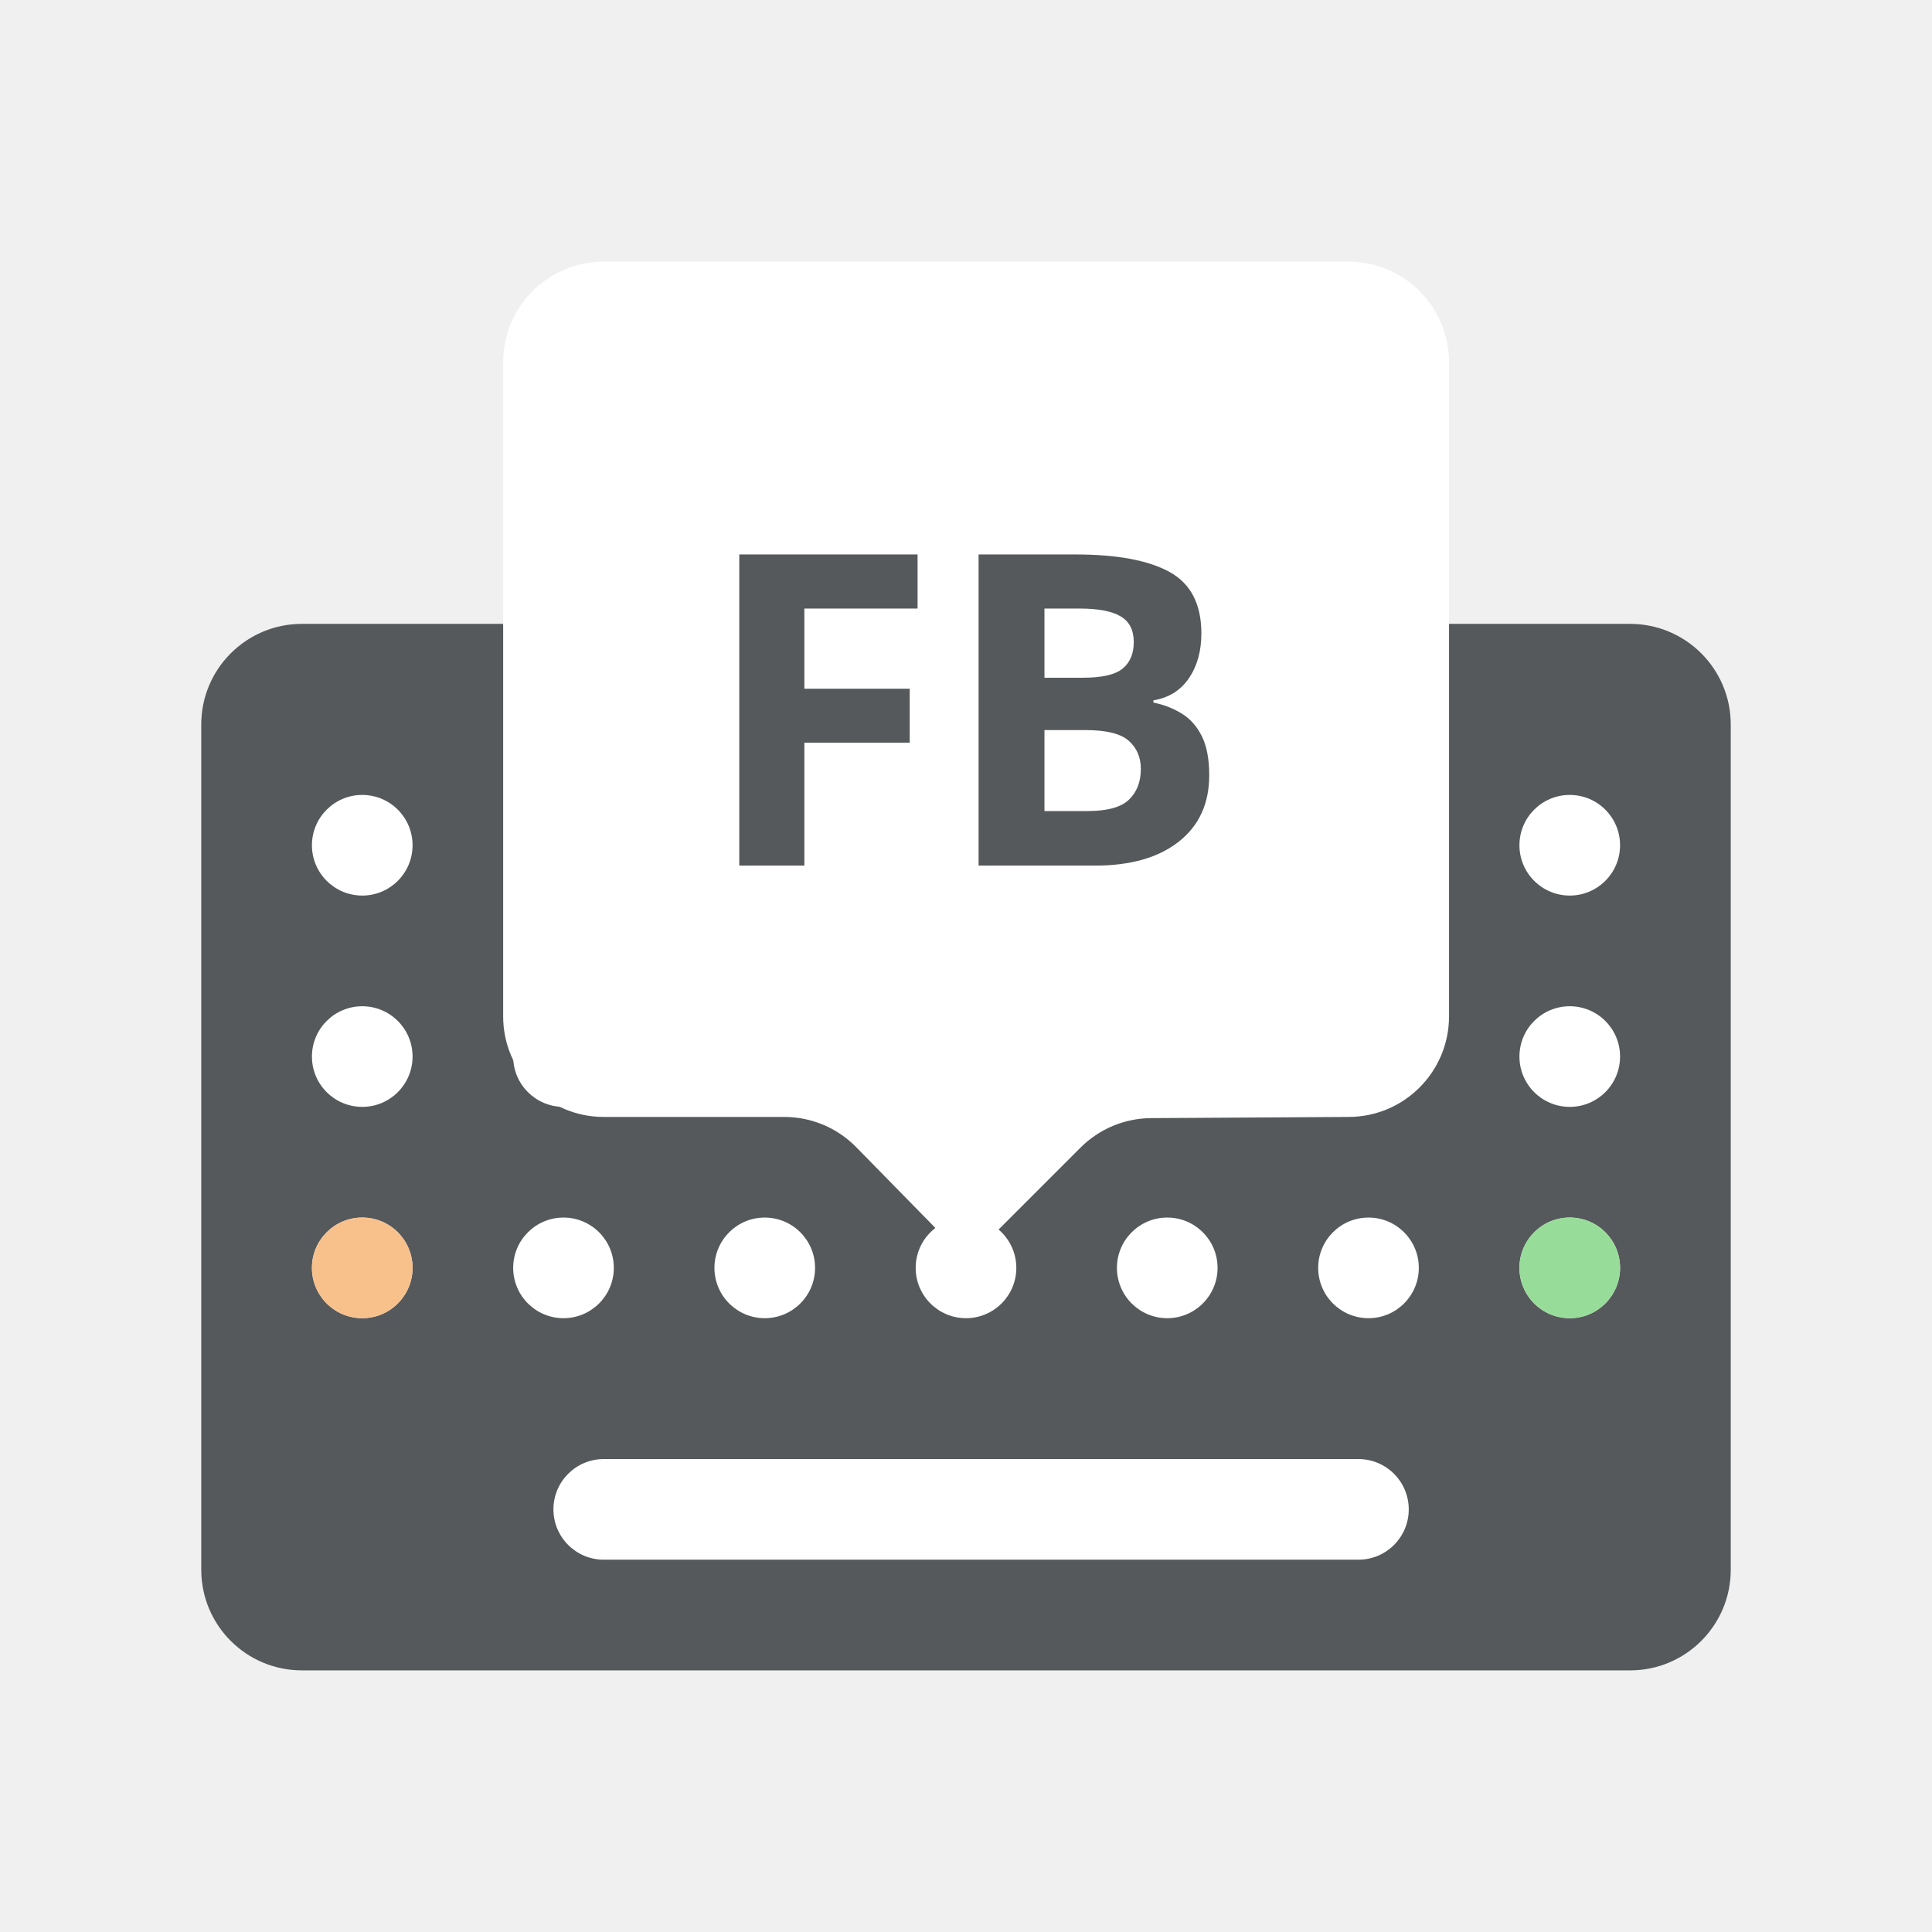
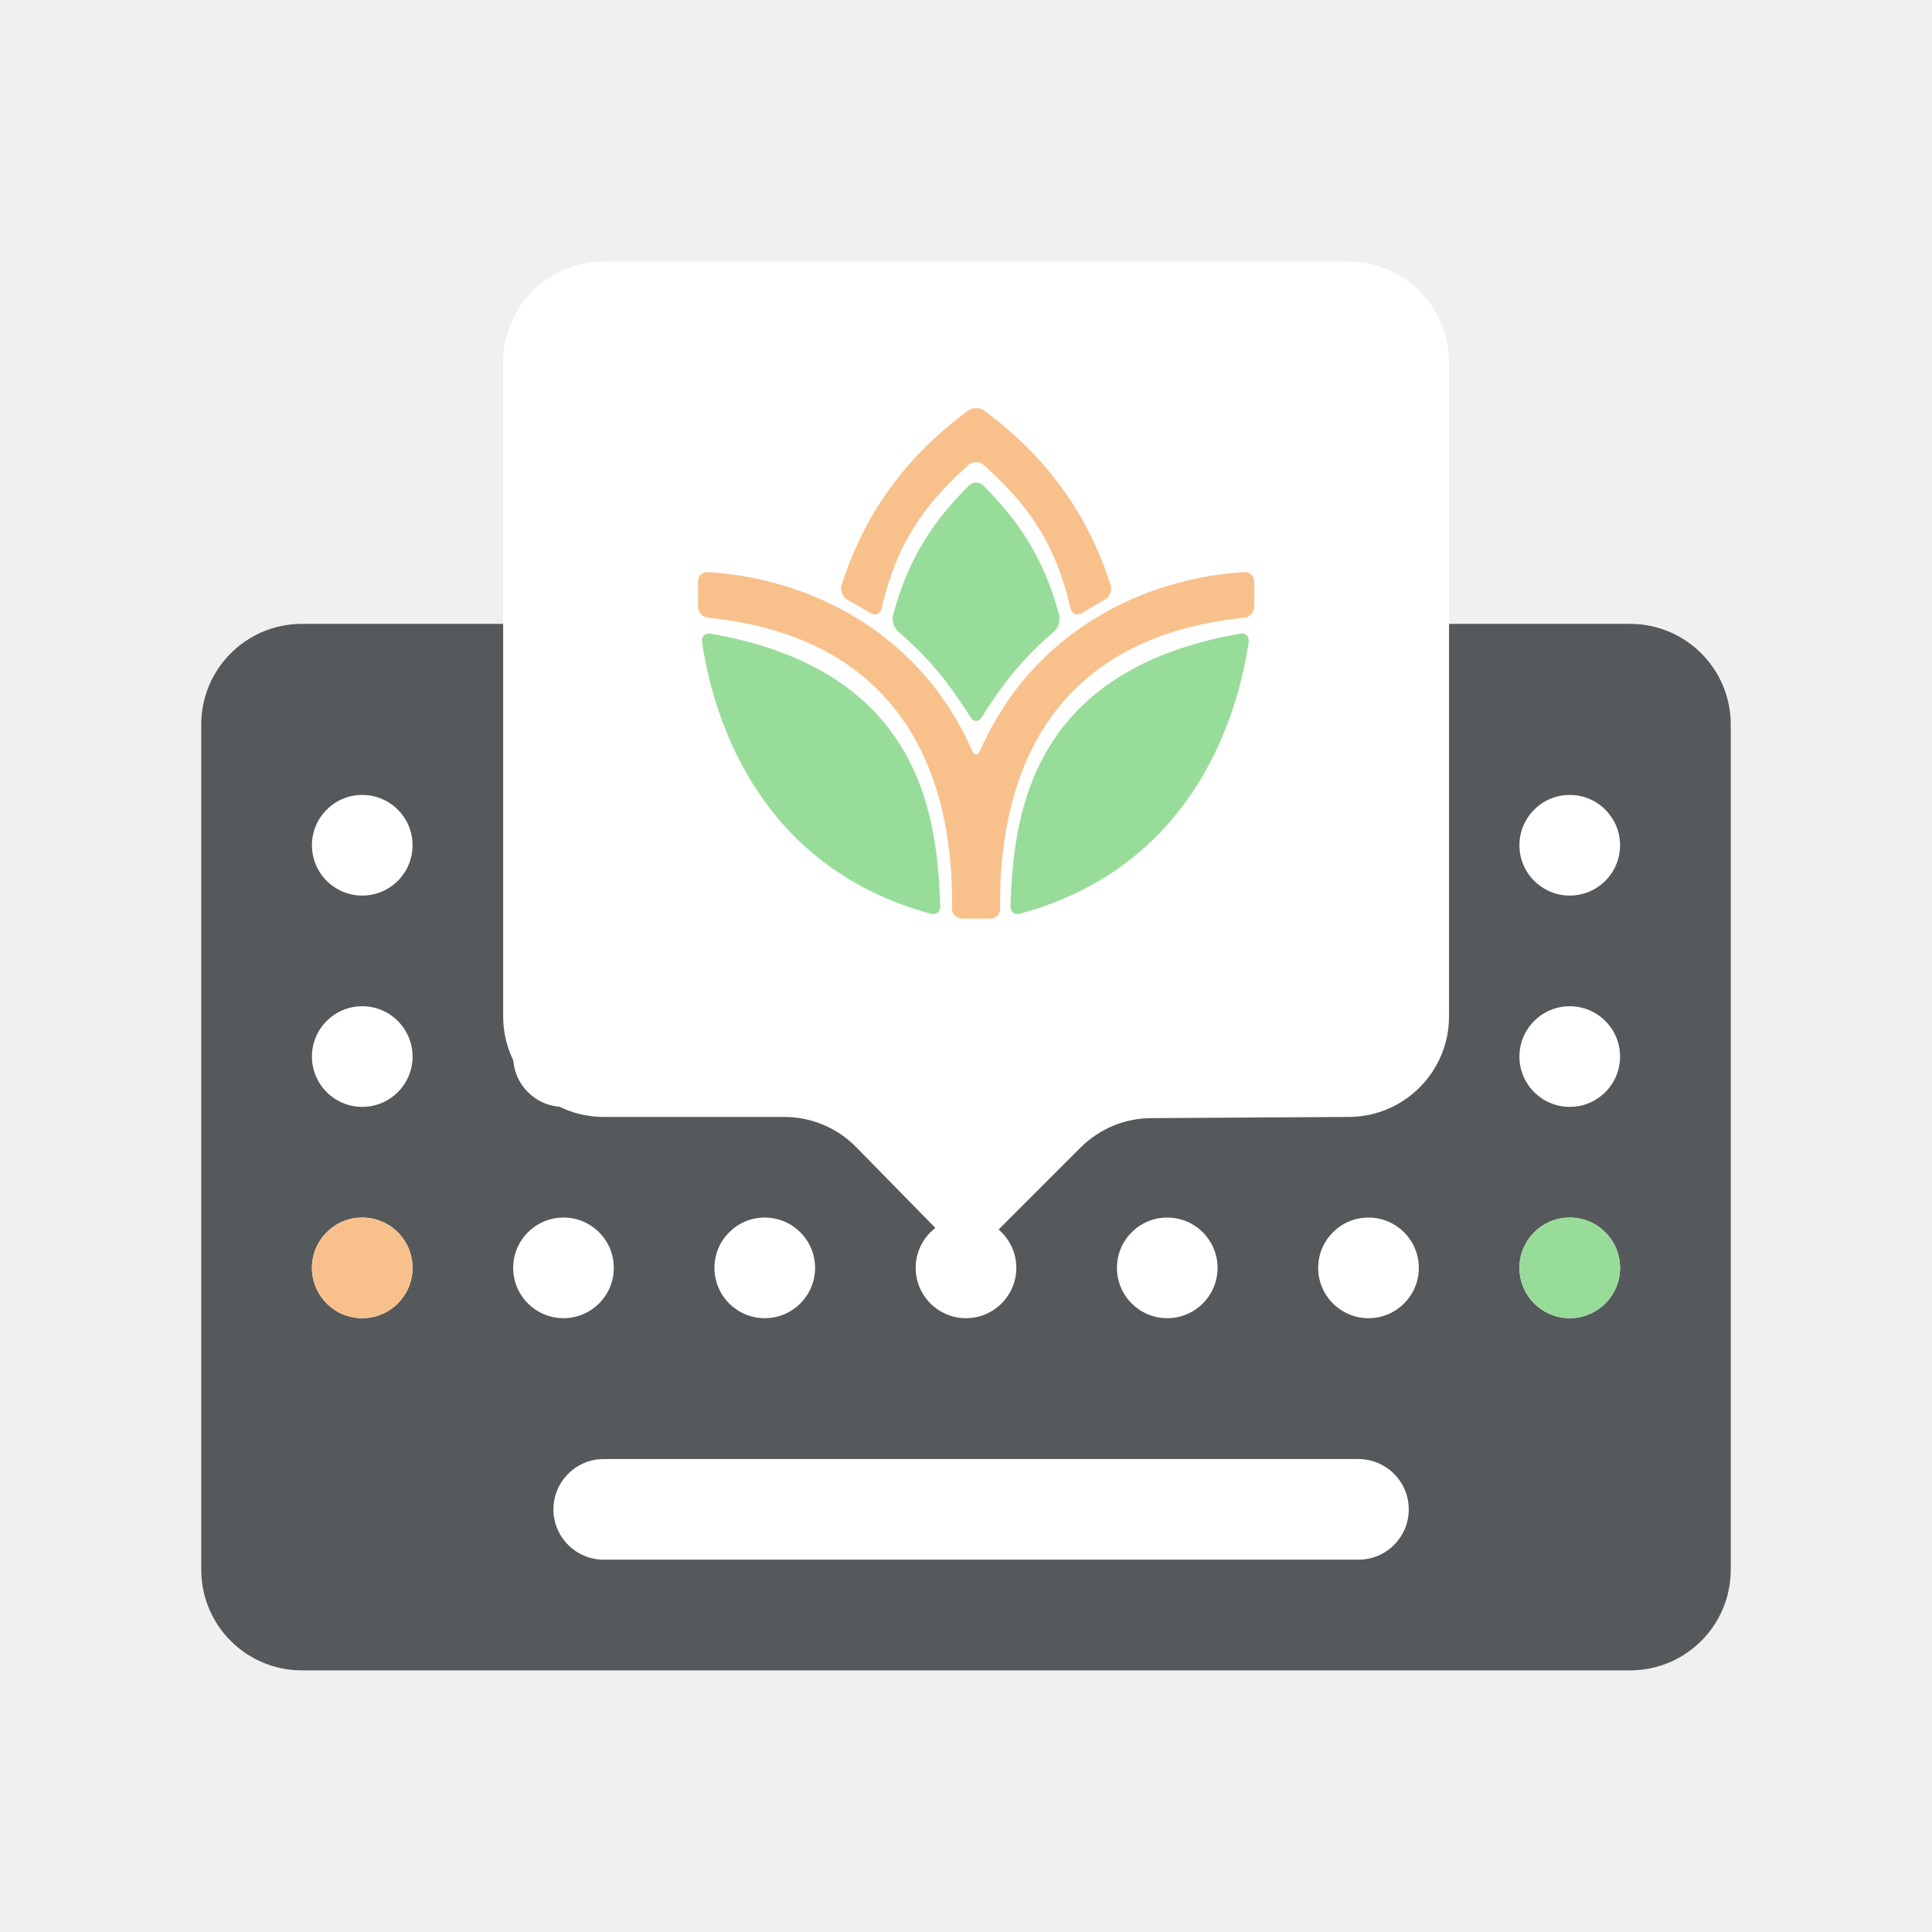
<svg xmlns="http://www.w3.org/2000/svg" width="192" height="192" version="1.1" viewBox="0 0 192 192">
  <rect x="20" y="62" width="152" height="104" rx="10" fill="#56595b" />
  <path d="m36 79c-2.761 0-5 2.239-5 5s2.239 5 5 5 5-2.239 5-5-2.239-5-5-5zm120 42c-2.761 0-5 2.239-5 5s2.239 5 5 5 5-2.239 5-5-2.239-5-5-5zm-5-16c0-2.761 2.239-5 5-5s5 2.239 5 5-2.239 5-5 5-5-2.239-5-5zm5-26c-2.761 0-5 2.239-5 5s2.239 5 5 5 5-2.239 5-5-2.239-5-5-5zm-25 47c0-2.761 2.239-5 5-5s5 2.239 5 5-2.239 5-5 5-5-2.239-5-5zm5-26c-2.761 0-5 2.239-5 5s2.239 5 5 5 5-2.239 5-5-2.239-5-5-5zm-5-16c0-2.761 2.239-5 5-5s5 2.239 5 5-2.239 5-5 5-5-2.239-5-5zm-15 37c-2.761 0-5 2.239-5 5s2.239 5 5 5 5-2.239 5-5-2.239-5-5-5zm-5-16c0-2.761 2.239-5 5-5s5 2.239 5 5-2.239 5-5 5-5-2.239-5-5zm5-26c-2.761 0-5 2.239-5 5s2.239 5 5 5 5-2.239 5-5-2.239-5-5-5zm-25 47c0-2.761 2.239-5 5-5s5 2.239 5 5-2.239 5-5 5-5-2.239-5-5zm5-26c-2.761 0-5 2.239-5 5s2.239 5 5 5 5-2.239 5-5-2.239-5-5-5zm-5-16c0-2.761 2.239-5 5-5s5 2.239 5 5-2.239 5-5 5-5-2.239-5-5zm-15 37c-2.761 0-5 2.239-5 5s2.239 5 5 5 5-2.239 5-5-2.239-5-5-5zm-5-16c0-2.761 2.239-5 5-5s5 2.239 5 5-2.239 5-5 5-5-2.239-5-5zm5-26c-2.761 0-5 2.239-5 5s2.239 5 5 5 5-2.239 5-5-2.239-5-5-5zm-25 47c0-2.761 2.239-5 5-5s5 2.239 5 5-2.239 5-5 5-5-2.239-5-5zm5-26c-2.761 0-5 2.239-5 5s2.239 5 5 5 5-2.239 5-5-2.239-5-5-5zm-5-16c0-2.761 2.239-5 5-5s5 2.239 5 5-2.239 5-5 5-5-2.239-5-5zm-15 37c-2.761 0-5 2.239-5 5s2.239 5 5 5 5-2.239 5-5-2.239-5-5-5zm-5-16c0-2.761 2.239-5 5-5s5 2.239 5 5-2.239 5-5 5-5-2.239-5-5zm29 40c-2.761 0-5 2.239-5 5s2.239 5 5 5h75c2.761 0 5-2.239 5-5s-2.239-5-5-5z" clip-rule="evenodd" fill="#fff" fill-rule="evenodd" />
  <path d="m134.01 111c5.522 0 9.993-4.477 9.993-10.001v-64.998c0-5.52-4.474-10-9.993-10h-74.014c-5.522 0-9.993 4.477-9.993 10v64.998c0 5.521 4.474 10.001 9.993 10.001h17.948c2.687 0 5.261 1.081 7.142 3l11.059 11.284 11.238-11.238c1.861-1.86 4.38-2.913 7.011-2.928z" clip-rule="evenodd" fill="#fff" fill-rule="evenodd" />
-   <text x="69.578" y="86.026" fill="#56595b" font-family="'now alt'" font-size="43.313px" font-weight="bold" letter-spacing="0px" stroke-width="1.083" word-spacing="0px" style="line-height:1.25" xml:space="preserve">
-     <tspan x="69.578" y="86.026" fill="#56595b" stroke-width="1.083">FB</tspan>
-   </text>
  <path d="m156 121c-2.761 0-5 2.239-5 5s2.239 5 5 5 5-2.239 5-5-2.239-5-5-5z" fill="#98dc9a" />
  <path d="m36 121c-2.761 0-5 2.239-5 5s2.239 5 5 5 5-2.239 5-5-2.239-5-5-5z" fill="#f8c18c" />
+   <path d="m123.24 62.972c-21.306 3.703-22.514 18.706-22.823 27.083-0.02 0.552 0.401 0.896 0.934 0.751 16.246-4.398 21.408-18.053 22.742-27.004 0.081-0.546-0.308-0.924-0.852-0.83z" fill="#98dc9a" />
+   <path d="m70.619 62.972c21.306 3.703 22.514 18.706 22.823 27.083 0.02 0.552-0.401 0.896-0.934 0.751-16.246-4.398-21.408-18.053-22.742-27.004-0.081-0.546 0.308-0.924 0.852-0.83z" fill="#98dc9a" />
+   <path d="m69.362 57.809v2.491c0 0.552 0.446 1.034 0.996 1.09 20.554 2.094 24.421 17.415 24.253 28.901-0.008 0.552 0.423 1 0.975 1h2.837c0.552 0 0.983-0.447 0.975-1-0.168-11.486 3.697-26.807 24.25-28.901 0.549-0.056 0.996-0.538 0.996-1.09v-2.491c0-0.552-0.448-0.988-0.999-0.955-10.158 0.616-21.102 6.021-26.254 17.759-0.222 0.506-0.553 0.506-0.775-2e-6 -5.151-11.737-16.098-17.143-26.256-17.759-0.551-0.033-0.999 0.402-0.999 0.955z" fill="#f8c18c" />
+   <path d="m96.29 48.249c-3.275 3.274-5.989 6.977-7.546 12.91-0.14 0.534 0.107 1.254 0.526 1.613 3.188 2.736 5.027 5.13 7.2 8.531 0.297 0.465 0.771 0.465 1.069-1.8e-5 2.173-3.402 4.01-5.795 7.198-8.531 0.419-0.36 0.666-1.079 0.526-1.613-1.558-5.933-4.27-9.636-7.544-12.91-0.391-0.39-1.038-0.39-1.429 1e-5z" fill="#98dc9a" />
+   <path d="m96.193 40.809c-7.089 5.245-10.627 11.329-12.561 17.33-0.169 0.526 0.093 1.179 0.571 1.455l2.329 1.344c0.478 0.276 0.956 0.061 1.081-0.477 1.519-6.501 4.185-10.264 8.64-14.257 0.411-0.369 1.09-0.369 1.501 1.4e-5 4.455 3.992 7.118 7.755 8.637 14.257 0.126 0.538 0.603 0.753 1.082 0.477l2.331-1.344c0.478-0.276 0.741-0.929 0.571-1.455-1.934-6.001-5.472-12.085-12.561-17.33-0.444-0.328-1.178-0.328-1.622 2e-6z" fill="#f8c18c" />
</svg>
